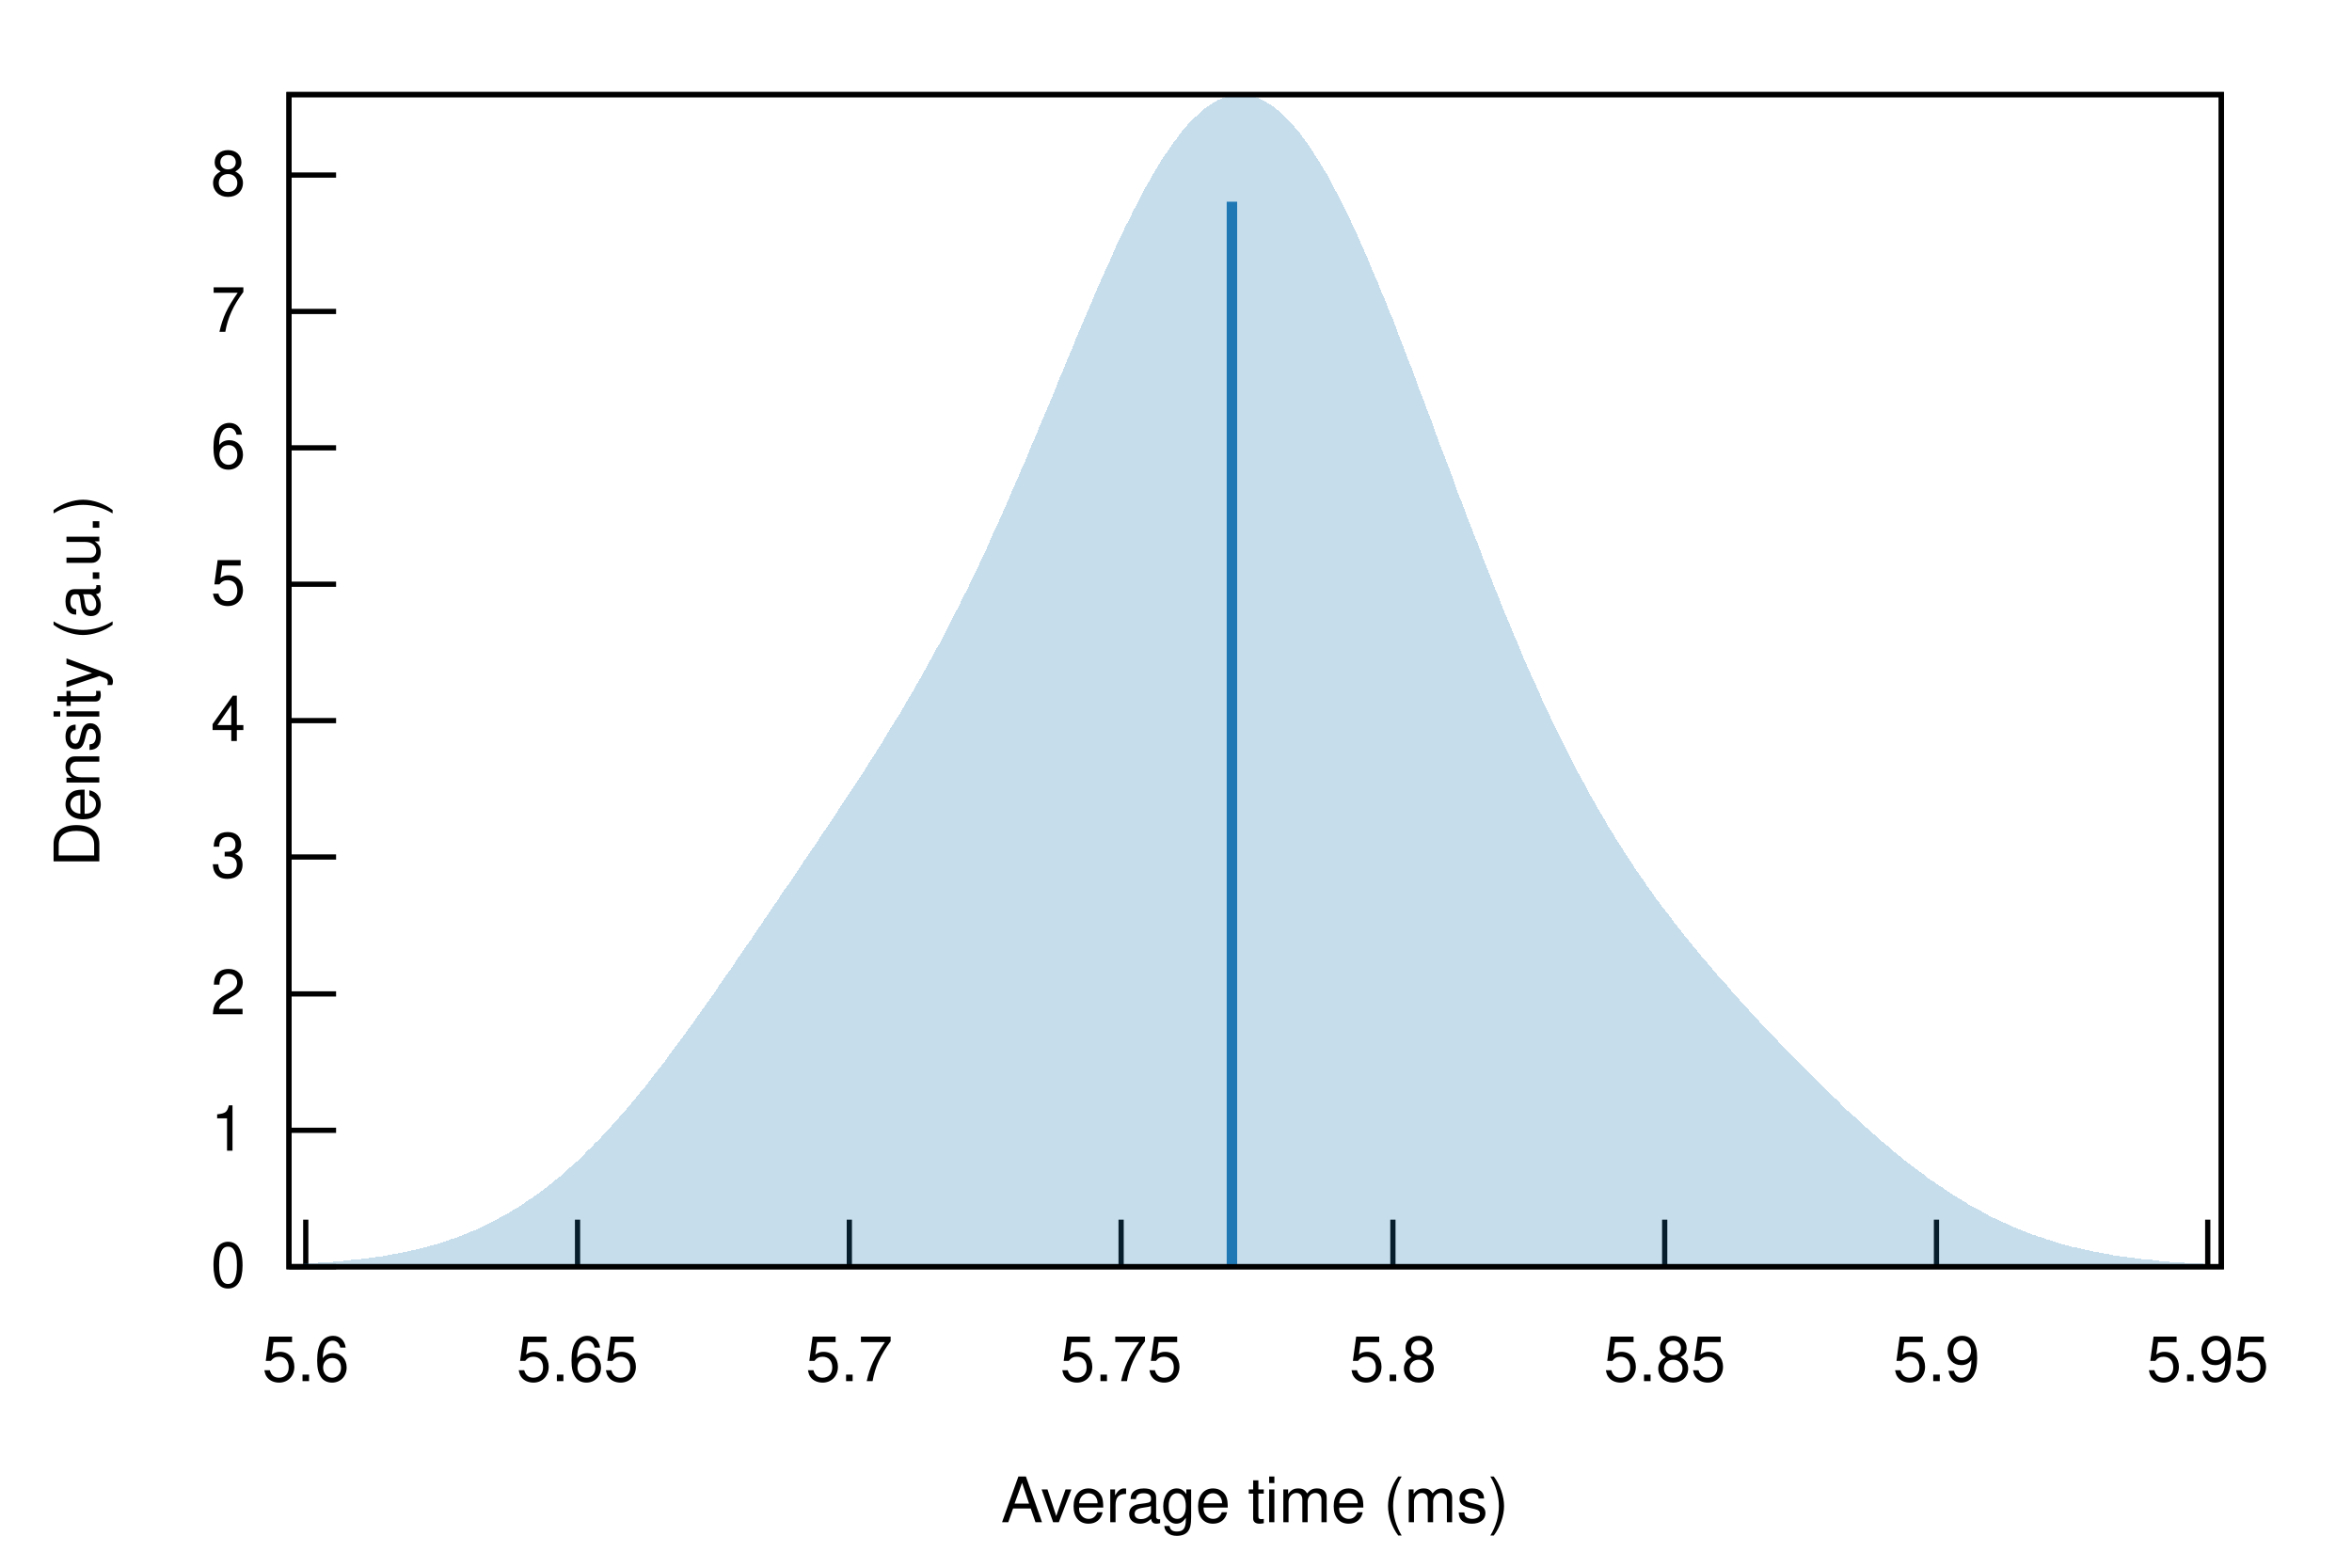
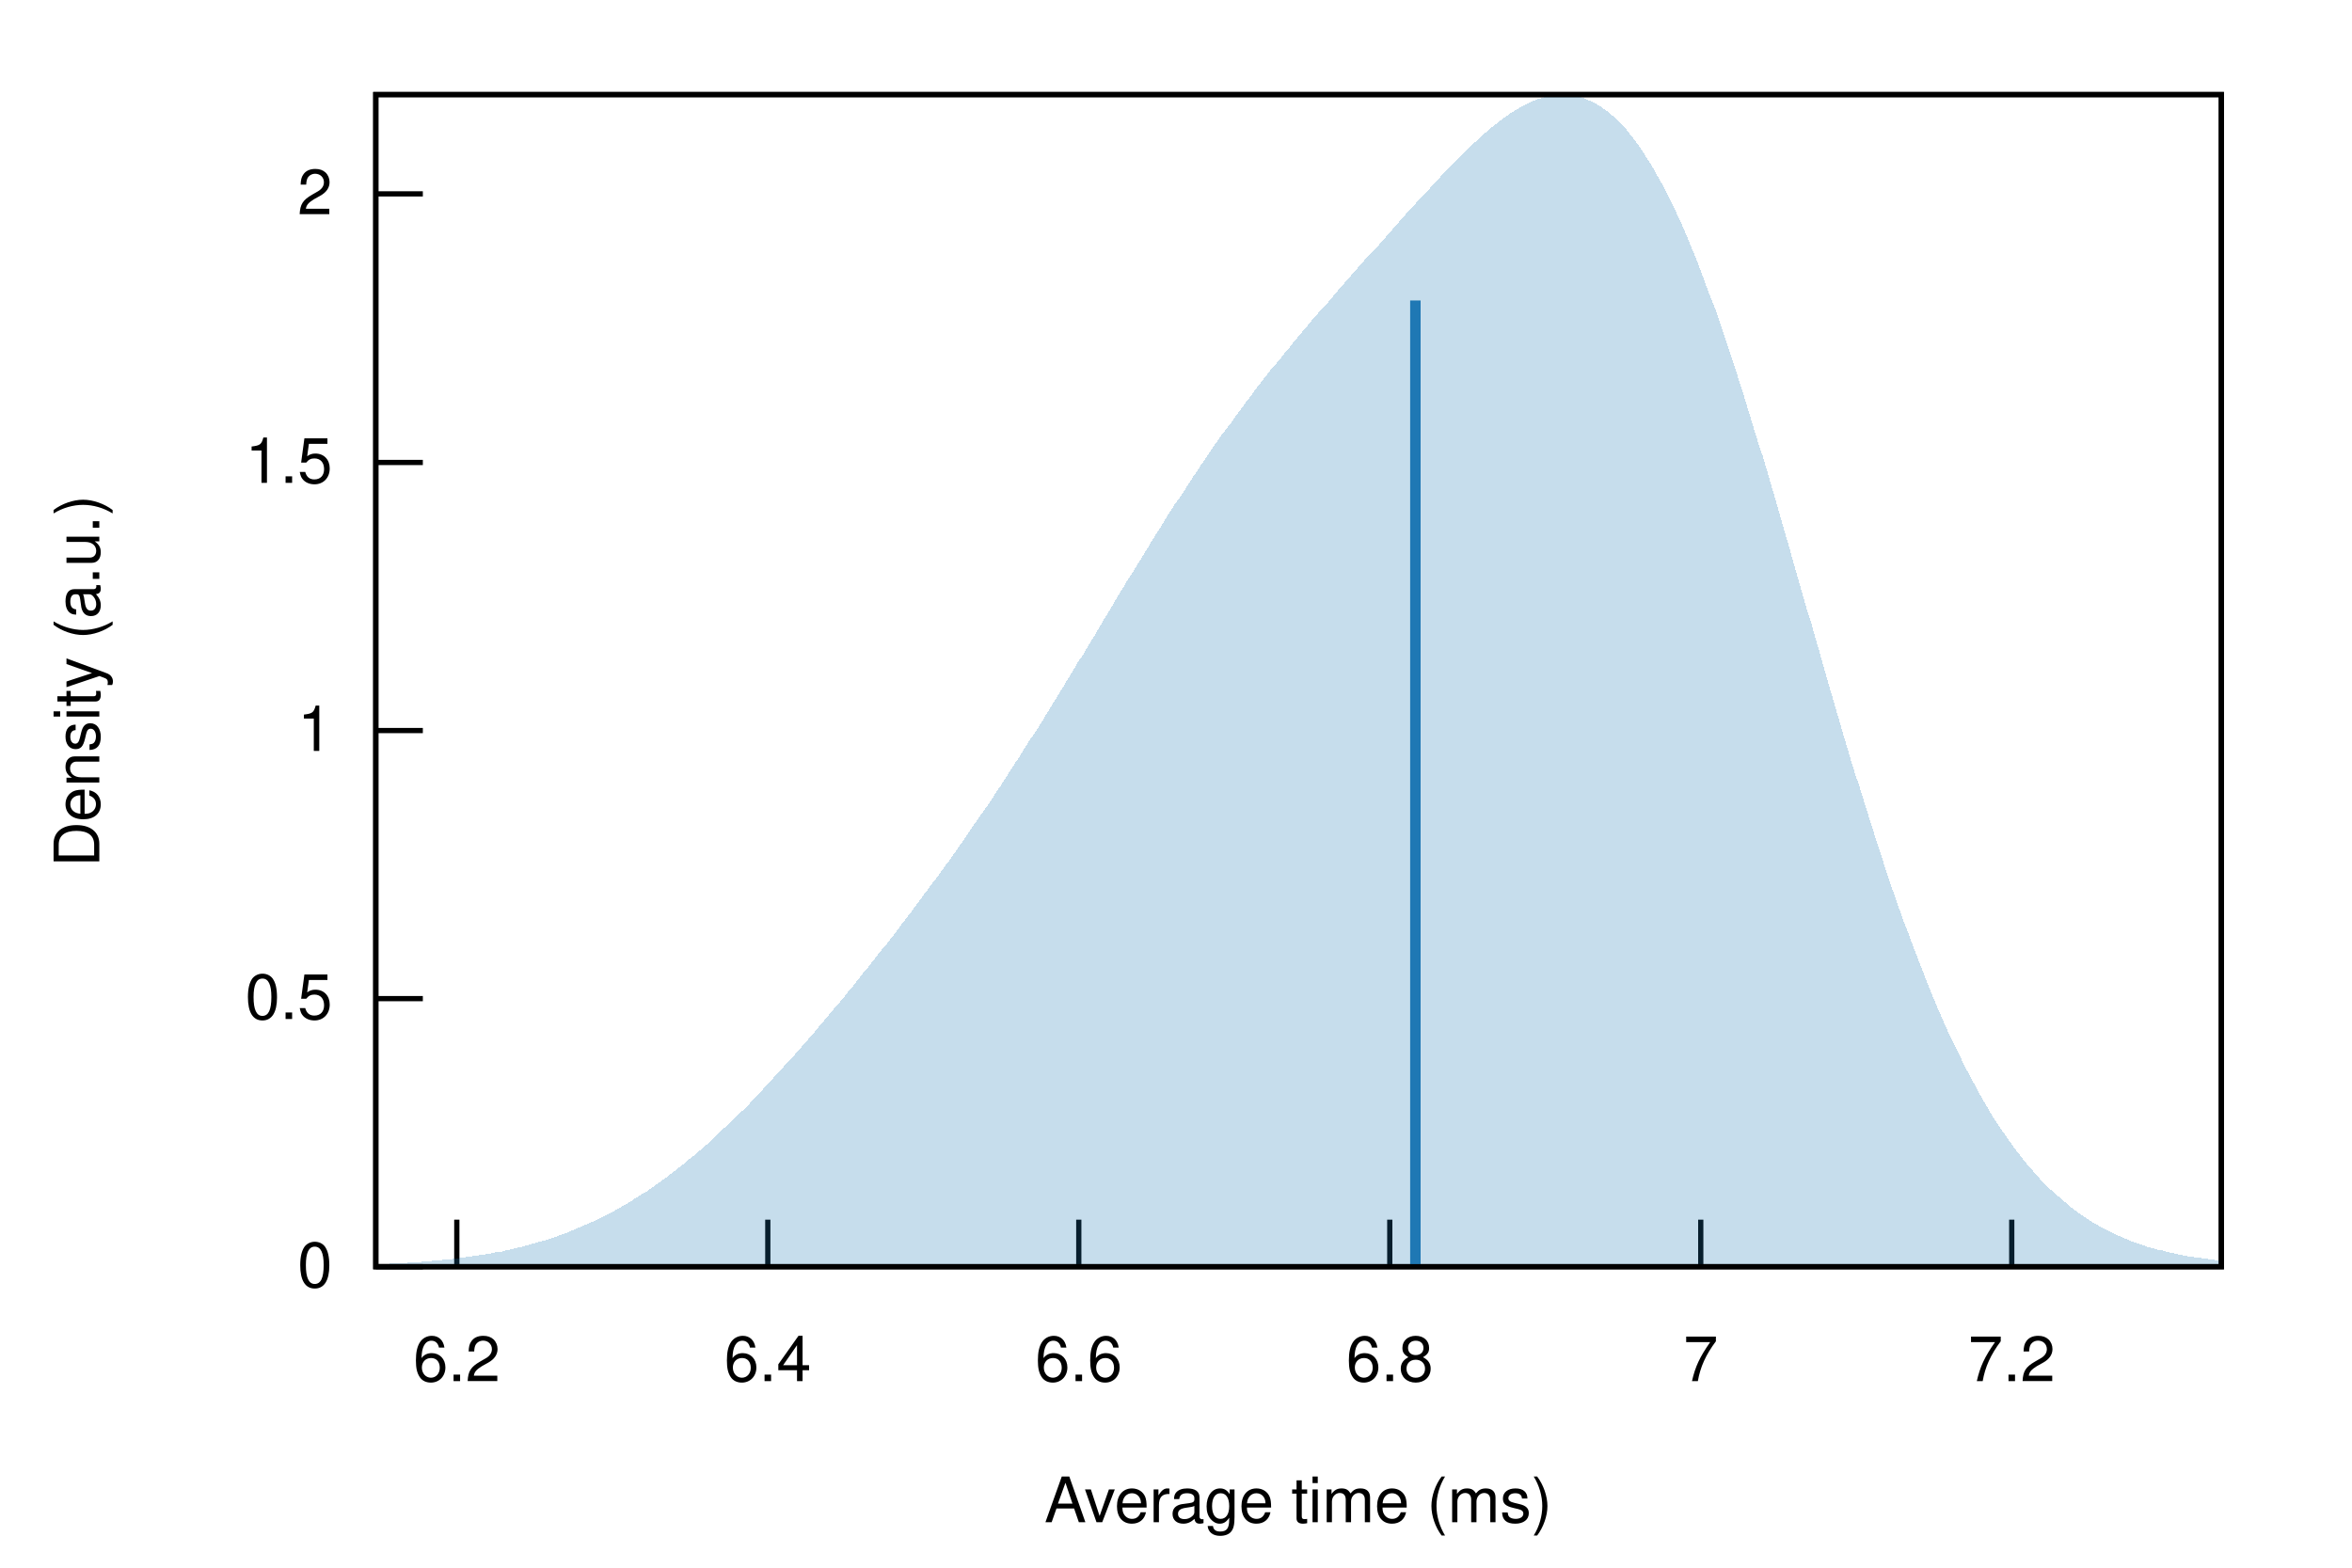
<svg xmlns="http://www.w3.org/2000/svg" xmlns:xlink="http://www.w3.org/1999/xlink" viewBox="0 0 450 300">
  <g id="gnuplot_canvas">
    <rect x="0" y="0" width="450" height="300" fill="none" />
    <defs>
      <circle id="gpDot" r="0.5" stroke-width="0.5" stroke="currentColor" />
      <path id="gpPt0" stroke-width="0.222" stroke="currentColor" d="M-1,0 h2 M0,-1 v2" />
      <path id="gpPt1" stroke-width="0.222" stroke="currentColor" d="M-1,-1 L1,1 M1,-1 L-1,1" />
      <path id="gpPt2" stroke-width="0.222" stroke="currentColor" d="M-1,0 L1,0 M0,-1 L0,1 M-1,-1 L1,1 M-1,1 L1,-1" />
      <rect id="gpPt3" stroke-width="0.222" stroke="currentColor" x="-1" y="-1" width="2" height="2" />
      <rect id="gpPt4" stroke-width="0.222" stroke="currentColor" fill="currentColor" x="-1" y="-1" width="2" height="2" />
      <circle id="gpPt5" stroke-width="0.222" stroke="currentColor" cx="0" cy="0" r="1" />
      <use xlink:href="#gpPt5" id="gpPt6" fill="currentColor" stroke="none" />
      <path id="gpPt7" stroke-width="0.222" stroke="currentColor" d="M0,-1.33 L-1.33,0.67 L1.33,0.67 z" />
      <use xlink:href="#gpPt7" id="gpPt8" fill="currentColor" stroke="none" />
      <use xlink:href="#gpPt7" id="gpPt9" stroke="currentColor" transform="rotate(180)" />
      <use xlink:href="#gpPt9" id="gpPt10" fill="currentColor" stroke="none" />
      <use xlink:href="#gpPt3" id="gpPt11" stroke="currentColor" transform="rotate(45)" />
      <use xlink:href="#gpPt11" id="gpPt12" fill="currentColor" stroke="none" />
      <path id="gpPt13" stroke-width="0.222" stroke="currentColor" d="M0,1.330 L1.265,0.411 L0.782,-1.067 L-0.782,-1.076 L-1.265,0.411 z" />
      <use xlink:href="#gpPt13" id="gpPt14" fill="currentColor" stroke="none" />
      <filter id="textbox" filterUnits="objectBoundingBox" x="0" y="0" height="1" width="1">
        <feFlood flood-color="white" flood-opacity="1" result="bgnd" />
        <feComposite in="SourceGraphic" in2="bgnd" operator="atop" />
      </filter>
      <filter id="greybox" filterUnits="objectBoundingBox" x="0" y="0" height="1" width="1">
        <feFlood flood-color="lightgrey" flood-opacity="1" result="grey" />
        <feComposite in="SourceGraphic" in2="grey" operator="atop" />
      </filter>
    </defs>
    <g fill="none" color="white" stroke="currentColor" stroke-width="1.00" stroke-linecap="butt" stroke-linejoin="miter">
</g>
    <g fill="none" color="black" stroke="currentColor" stroke-width="1.00" stroke-linecap="butt" stroke-linejoin="miter">
-       <path stroke="black" d="M55.3,242.4 L64.3,242.4  " />
-       <g transform="translate(47.0,246.3)" stroke="none" fill="black" font-family="Helvetica" font-size="12.00" text-anchor="end">
+       <path stroke="black" d="M71.9,242.4 L80.9,242.4  " />
+       <g transform="translate(63.6,246.3)" stroke="none" fill="black" font-family="Helvetica" font-size="12.00" text-anchor="end">
        <text>
          <tspan font-family="Helvetica"> 0</tspan>
        </text>
      </g>
    </g>
    <g fill="none" color="black" stroke="currentColor" stroke-width="1.00" stroke-linecap="butt" stroke-linejoin="miter">
-       <path stroke="black" d="M55.3,216.3 L64.3,216.3  " />
-       <g transform="translate(47.0,220.2)" stroke="none" fill="black" font-family="Helvetica" font-size="12.00" text-anchor="end">
+       <path stroke="black" d="M71.9,191.1 L80.9,191.1  " />
+       <g transform="translate(63.6,195.0)" stroke="none" fill="black" font-family="Helvetica" font-size="12.00" text-anchor="end">
+         <text>
+           <tspan font-family="Helvetica"> 0.5</tspan>
+         </text>
+       </g>
+     </g>
+     <g fill="none" color="black" stroke="currentColor" stroke-width="1.00" stroke-linecap="butt" stroke-linejoin="miter">
+       <path stroke="black" d="M71.9,139.8 L80.9,139.8  " />
+       <g transform="translate(63.6,143.7)" stroke="none" fill="black" font-family="Helvetica" font-size="12.00" text-anchor="end">
        <text>
          <tspan font-family="Helvetica"> 1</tspan>
        </text>
      </g>
    </g>
    <g fill="none" color="black" stroke="currentColor" stroke-width="1.00" stroke-linecap="butt" stroke-linejoin="miter">
-       <path stroke="black" d="M55.3,190.2 L64.3,190.2  " />
-       <g transform="translate(47.0,194.1)" stroke="none" fill="black" font-family="Helvetica" font-size="12.00" text-anchor="end">
+       <path stroke="black" d="M71.9,88.5 L80.9,88.5  " />
+       <g transform="translate(63.6,92.4)" stroke="none" fill="black" font-family="Helvetica" font-size="12.00" text-anchor="end">
+         <text>
+           <tspan font-family="Helvetica"> 1.5</tspan>
+         </text>
+       </g>
+     </g>
+     <g fill="none" color="black" stroke="currentColor" stroke-width="1.00" stroke-linecap="butt" stroke-linejoin="miter">
+       <path stroke="black" d="M71.9,37.1 L80.9,37.1  " />
+       <g transform="translate(63.6,41.0)" stroke="none" fill="black" font-family="Helvetica" font-size="12.00" text-anchor="end">
        <text>
          <tspan font-family="Helvetica"> 2</tspan>
        </text>
      </g>
    </g>
    <g fill="none" color="black" stroke="currentColor" stroke-width="1.00" stroke-linecap="butt" stroke-linejoin="miter">
-       <path stroke="black" d="M55.3,164.0 L64.3,164.0  " />
-       <g transform="translate(47.0,167.9)" stroke="none" fill="black" font-family="Helvetica" font-size="12.00" text-anchor="end">
+       <path stroke="black" d="M87.4,242.4 L87.4,233.4  " />
+       <g transform="translate(87.4,264.3)" stroke="none" fill="black" font-family="Helvetica" font-size="12.00" text-anchor="middle">
        <text>
-           <tspan font-family="Helvetica"> 3</tspan>
+           <tspan font-family="Helvetica"> 6.2</tspan>
        </text>
      </g>
    </g>
    <g fill="none" color="black" stroke="currentColor" stroke-width="1.00" stroke-linecap="butt" stroke-linejoin="miter">
-       <path stroke="black" d="M55.3,137.9 L64.3,137.9  " />
-       <g transform="translate(47.0,141.8)" stroke="none" fill="black" font-family="Helvetica" font-size="12.00" text-anchor="end">
+       <path stroke="black" d="M146.9,242.4 L146.9,233.4  " />
+       <g transform="translate(146.9,264.3)" stroke="none" fill="black" font-family="Helvetica" font-size="12.00" text-anchor="middle">
        <text>
-           <tspan font-family="Helvetica"> 4</tspan>
+           <tspan font-family="Helvetica"> 6.4</tspan>
        </text>
      </g>
    </g>
    <g fill="none" color="black" stroke="currentColor" stroke-width="1.00" stroke-linecap="butt" stroke-linejoin="miter">
-       <path stroke="black" d="M55.3,111.8 L64.3,111.8  " />
-       <g transform="translate(47.0,115.7)" stroke="none" fill="black" font-family="Helvetica" font-size="12.00" text-anchor="end">
+       <path stroke="black" d="M206.4,242.4 L206.4,233.4  " />
+       <g transform="translate(206.4,264.3)" stroke="none" fill="black" font-family="Helvetica" font-size="12.00" text-anchor="middle">
        <text>
-           <tspan font-family="Helvetica"> 5</tspan>
+           <tspan font-family="Helvetica"> 6.6</tspan>
        </text>
      </g>
    </g>
    <g fill="none" color="black" stroke="currentColor" stroke-width="1.00" stroke-linecap="butt" stroke-linejoin="miter">
-       <path stroke="black" d="M55.3,85.7 L64.3,85.7  " />
-       <g transform="translate(47.0,89.6)" stroke="none" fill="black" font-family="Helvetica" font-size="12.00" text-anchor="end">
+       <path stroke="black" d="M265.9,242.4 L265.9,233.4  " />
+       <g transform="translate(265.9,264.3)" stroke="none" fill="black" font-family="Helvetica" font-size="12.00" text-anchor="middle">
        <text>
-           <tspan font-family="Helvetica"> 6</tspan>
+           <tspan font-family="Helvetica"> 6.8</tspan>
        </text>
      </g>
    </g>
    <g fill="none" color="black" stroke="currentColor" stroke-width="1.00" stroke-linecap="butt" stroke-linejoin="miter">
-       <path stroke="black" d="M55.3,59.6 L64.3,59.6  " />
-       <g transform="translate(47.0,63.5)" stroke="none" fill="black" font-family="Helvetica" font-size="12.00" text-anchor="end">
+       <path stroke="black" d="M325.4,242.4 L325.4,233.4  " />
+       <g transform="translate(325.4,264.3)" stroke="none" fill="black" font-family="Helvetica" font-size="12.00" text-anchor="middle">
        <text>
          <tspan font-family="Helvetica"> 7</tspan>
        </text>
      </g>
    </g>
    <g fill="none" color="black" stroke="currentColor" stroke-width="1.00" stroke-linecap="butt" stroke-linejoin="miter">
-       <path stroke="black" d="M55.3,33.5 L64.3,33.5  " />
-       <g transform="translate(47.0,37.4)" stroke="none" fill="black" font-family="Helvetica" font-size="12.00" text-anchor="end">
+       <path stroke="black" d="M384.9,242.4 L384.9,233.4  " />
+       <g transform="translate(384.9,264.3)" stroke="none" fill="black" font-family="Helvetica" font-size="12.00" text-anchor="middle">
        <text>
-           <tspan font-family="Helvetica"> 8</tspan>
-         </text>
-       </g>
-     </g>
-     <g fill="none" color="black" stroke="currentColor" stroke-width="1.00" stroke-linecap="butt" stroke-linejoin="miter">
-       <path stroke="black" d="M58.5,242.4 L58.5,233.4  " />
-       <g transform="translate(58.5,264.3)" stroke="none" fill="black" font-family="Helvetica" font-size="12.00" text-anchor="middle">
-         <text>
-           <tspan font-family="Helvetica"> 5.6</tspan>
-         </text>
-       </g>
-     </g>
-     <g fill="none" color="black" stroke="currentColor" stroke-width="1.00" stroke-linecap="butt" stroke-linejoin="miter">
-       <path stroke="black" d="M110.5,242.4 L110.5,233.4  " />
-       <g transform="translate(110.5,264.3)" stroke="none" fill="black" font-family="Helvetica" font-size="12.00" text-anchor="middle">
-         <text>
-           <tspan font-family="Helvetica"> 5.65</tspan>
-         </text>
-       </g>
-     </g>
-     <g fill="none" color="black" stroke="currentColor" stroke-width="1.00" stroke-linecap="butt" stroke-linejoin="miter">
-       <path stroke="black" d="M162.5,242.4 L162.5,233.4  " />
-       <g transform="translate(162.5,264.3)" stroke="none" fill="black" font-family="Helvetica" font-size="12.00" text-anchor="middle">
-         <text>
-           <tspan font-family="Helvetica"> 5.7</tspan>
-         </text>
-       </g>
-     </g>
-     <g fill="none" color="black" stroke="currentColor" stroke-width="1.00" stroke-linecap="butt" stroke-linejoin="miter">
-       <path stroke="black" d="M214.5,242.4 L214.5,233.4  " />
-       <g transform="translate(214.5,264.3)" stroke="none" fill="black" font-family="Helvetica" font-size="12.00" text-anchor="middle">
-         <text>
-           <tspan font-family="Helvetica"> 5.75</tspan>
-         </text>
-       </g>
-     </g>
-     <g fill="none" color="black" stroke="currentColor" stroke-width="1.00" stroke-linecap="butt" stroke-linejoin="miter">
-       <path stroke="black" d="M266.5,242.4 L266.5,233.4  " />
-       <g transform="translate(266.5,264.3)" stroke="none" fill="black" font-family="Helvetica" font-size="12.00" text-anchor="middle">
-         <text>
-           <tspan font-family="Helvetica"> 5.8</tspan>
-         </text>
-       </g>
-     </g>
-     <g fill="none" color="black" stroke="currentColor" stroke-width="1.00" stroke-linecap="butt" stroke-linejoin="miter">
-       <path stroke="black" d="M318.5,242.4 L318.5,233.4  " />
-       <g transform="translate(318.5,264.3)" stroke="none" fill="black" font-family="Helvetica" font-size="12.00" text-anchor="middle">
-         <text>
-           <tspan font-family="Helvetica"> 5.85</tspan>
-         </text>
-       </g>
-     </g>
-     <g fill="none" color="black" stroke="currentColor" stroke-width="1.00" stroke-linecap="butt" stroke-linejoin="miter">
-       <path stroke="black" d="M370.5,242.4 L370.5,233.4  " />
-       <g transform="translate(370.5,264.3)" stroke="none" fill="black" font-family="Helvetica" font-size="12.00" text-anchor="middle">
-         <text>
-           <tspan font-family="Helvetica"> 5.9</tspan>
-         </text>
-       </g>
-     </g>
-     <g fill="none" color="black" stroke="currentColor" stroke-width="1.00" stroke-linecap="butt" stroke-linejoin="miter">
-       <path stroke="black" d="M422.4,242.4 L422.4,233.4  " />
-       <g transform="translate(422.4,264.3)" stroke="none" fill="black" font-family="Helvetica" font-size="12.00" text-anchor="middle">
-         <text>
-           <tspan font-family="Helvetica"> 5.95</tspan>
+           <tspan font-family="Helvetica"> 7.2</tspan>
        </text>
      </g>
    </g>
    <g fill="none" color="black" stroke="currentColor" stroke-width="1.00" stroke-linecap="butt" stroke-linejoin="miter">
</g>
    <g fill="none" color="black" stroke="currentColor" stroke-width="1.00" stroke-linecap="butt" stroke-linejoin="miter">
-       <path stroke="black" d="M55.3,18.1 L55.3,242.4 L425.0,242.4 L425.0,18.1 L55.3,18.1 Z  " />
+       <path stroke="black" d="M71.9,18.1 L71.9,242.4 L425.0,242.4 L425.0,18.1 L71.9,18.1 Z  " />
    </g>
    <g fill="none" color="black" stroke="currentColor" stroke-width="1.00" stroke-linecap="butt" stroke-linejoin="miter">
      <g transform="translate(19.0,130.3) rotate(270)" stroke="none" fill="black" font-family="Helvetica" font-size="12.00" text-anchor="middle">
        <text>
          <tspan font-family="Helvetica">Density (a.u.)</tspan>
        </text>
      </g>
    </g>
    <g fill="none" color="black" stroke="currentColor" stroke-width="1.00" stroke-linecap="butt" stroke-linejoin="miter">
-       <g transform="translate(240.1,291.3)" stroke="none" fill="black" font-family="Helvetica" font-size="12.00" text-anchor="middle">
+       <g transform="translate(248.4,291.3)" stroke="none" fill="black" font-family="Helvetica" font-size="12.00" text-anchor="middle">
        <text>
          <tspan font-family="Helvetica">Average time (ms)</tspan>
        </text>
      </g>
    </g>
    <g fill="none" color="black" stroke="currentColor" stroke-width="1.00" stroke-linecap="butt" stroke-linejoin="miter">
</g>
    <g id="gnuplot_plot_1">
      <g fill="none" color="black" stroke="currentColor" stroke-width="1.00" stroke-linecap="butt" stroke-linejoin="miter">
        <g stroke="none" shape-rendering="crispEdges">
-           <polygon fill="rgb( 31, 120, 180)" fill-opacity="0.25" points="55.3,242.0 56.0,241.9 56.8,241.9 57.5,241.9 58.3,241.8 59.0,241.8 59.7,241.7 60.5,241.7 61.2,241.6 62.0,241.6 62.7,241.5 63.4,241.5 64.2,241.4 64.9,241.4 65.7,241.3 66.4,241.2 67.2,241.1 67.9,241.1 68.6,241.0 69.4,240.9 70.1,240.8 70.9,240.7 71.6,240.6 72.3,240.5 73.1,240.4 73.8,240.3 74.6,240.1 75.3,240.0 76.0,239.9 76.8,239.7 77.5,239.6 78.3,239.4 79.0,239.2 79.7,239.1 80.5,238.9 81.2,238.7 82.0,238.5 82.7,238.3 83.5,238.1 84.2,237.9 84.9,237.6 85.7,237.4 86.4,237.1 87.2,236.9 87.9,236.6 88.6,236.3 89.4,236.0 90.1,235.7 90.9,235.4 91.6,235.1 92.3,234.7 93.1,234.4 93.8,234.0 94.6,233.6 95.3,233.2 96.0,232.8 96.8,232.4 97.5,232.0 98.3,231.5 99.0,231.1 99.8,230.6 100.5,230.1 101.2,229.6 102.0,229.1 102.7,228.6 103.5,228.0 104.2,227.5 104.9,226.9 105.7,226.3 106.4,225.7 107.2,225.1 107.9,224.4 108.6,223.8 109.4,223.1 110.1,222.5 110.9,221.8 111.6,221.1 112.3,220.3 113.1,219.6 113.8,218.8 114.6,218.1 115.3,217.3 116.1,216.5 116.8,215.7 117.5,214.9 118.3,214.0 119.0,213.2 119.8,212.3 120.5,211.5 121.2,210.6 122.0,209.7 122.7,208.8 123.5,207.9 124.2,206.9 124.9,206.0 125.7,205.0 126.4,204.1 127.2,203.1 127.9,202.1 128.6,201.1 129.4,200.1 130.1,199.1 130.9,198.1 131.6,197.1 132.4,196.0 133.1,195.0 133.8,194.0 134.6,192.9 135.3,191.9 136.1,190.8 136.8,189.8 137.5,188.7 138.3,187.6 139.0,186.5 139.8,185.5 140.5,184.4 141.2,183.3 142.0,182.2 142.7,181.1 143.5,180.1 144.2,179.0 144.9,177.9 145.7,176.8 146.4,175.7 147.2,174.6 147.9,173.5 148.7,172.4 149.4,171.3 150.1,170.2 150.9,169.2 151.6,168.1 152.4,167.0 153.1,165.9 153.8,164.8 154.6,163.7 155.3,162.6 156.1,161.5 156.8,160.4 157.5,159.3 158.3,158.2 159.0,157.1 159.8,156.0 160.5,154.8 161.2,153.7 162.0,152.6 162.7,151.5 163.5,150.3 164.2,149.2 165.0,148.1 165.7,146.9 166.4,145.8 167.2,144.6 167.9,143.4 168.7,142.2 169.4,141.0 170.1,139.8 170.9,138.6 171.6,137.4 172.4,136.2 173.1,134.9 173.8,133.7 174.6,132.4 175.3,131.1 176.1,129.8 176.8,128.5 177.5,127.2 178.3,125.8 179.0,124.4 179.8,123.1 180.5,121.7 181.2,120.3 182.0,118.8 182.7,117.4 183.5,115.9 184.2,114.4 185.0,112.9 185.7,111.4 186.4,109.9 187.2,108.3 187.9,106.7 188.7,105.1 189.4,103.5 190.1,101.9 190.9,100.3 191.6,98.6 192.4,96.9 193.1,95.2 193.8,93.5 194.6,91.8 195.3,90.1 196.1,88.4 196.8,86.6 197.5,84.9 198.3,83.1 199.0,81.3 199.8,79.5 200.5,77.8 201.3,76.0 202.0,74.2 202.7,72.4 203.5,70.6 204.2,68.8 205.0,67.0 205.7,65.2 206.4,63.5 207.2,61.7 207.9,60.0 208.7,58.2 209.4,56.5 210.1,54.8 210.9,53.1 211.6,51.4 212.4,49.8 213.1,48.1 213.8,46.5 214.6,44.9 215.3,43.4 216.1,41.9 216.8,40.4 217.6,38.9 218.3,37.5 219.0,36.1 219.8,34.8 220.5,33.5 221.3,32.2 222.0,31.0 222.7,29.9 223.5,28.8 224.2,27.7 225.0,26.7 225.7,25.7 226.4,24.8 227.2,23.9 227.9,23.1 228.7,22.4 229.4,21.7 230.1,21.0 230.9,20.5 231.6,20.0 232.4,19.5 233.1,19.1 233.9,18.8 234.6,18.5 235.3,18.3 236.1,18.2 236.8,18.1 237.6,18.1 238.3,18.2 239.0,18.3 239.8,18.5 240.5,18.7 241.3,19.0 242.0,19.4 242.7,19.8 243.5,20.3 244.2,20.9 245.0,21.5 245.7,22.2 246.4,22.9 247.2,23.7 247.9,24.6 248.7,25.5 249.4,26.5 250.2,27.5 250.9,28.6 251.6,29.7 252.4,30.9 253.1,32.1 253.9,33.4 254.6,34.7 255.3,36.1 256.1,37.5 256.8,39.0 257.6,40.5 258.3,42.0 259.0,43.6 259.8,45.2 260.5,46.9 261.3,48.6 262.0,50.3 262.7,52.0 263.5,53.8 264.2,55.6 265.0,57.4 265.7,59.3 266.5,61.1 267.2,63.0 267.9,64.9 268.7,66.9 269.4,68.8 270.2,70.7 270.9,72.7 271.6,74.7 272.4,76.6 273.1,78.6 273.9,80.6 274.6,82.6 275.3,84.6 276.1,86.6 276.8,88.5 277.6,90.5 278.3,92.5 279.0,94.5 279.8,96.4 280.5,98.4 281.3,100.4 282.0,102.3 282.8,104.2 283.5,106.1 284.2,108.0 285.0,109.9 285.7,111.8 286.5,113.7 287.2,115.5 287.9,117.3 288.7,119.1 289.4,120.9 290.2,122.7 290.9,124.4 291.6,126.2 292.4,127.9 293.1,129.5 293.9,131.2 294.6,132.8 295.3,134.5 296.1,136.0 296.8,137.6 297.6,139.2 298.3,140.7 299.1,142.2 299.8,143.7 300.5,145.1 301.3,146.6 302.0,148.0 302.8,149.4 303.5,150.7 304.2,152.1 305.0,153.4 305.7,154.7 306.5,156.0 307.2,157.2 307.9,158.5 308.7,159.7 309.4,160.9 310.2,162.1 310.9,163.2 311.6,164.3 312.4,165.5 313.1,166.6 313.9,167.7 314.6,168.7 315.3,169.8 316.1,170.8 316.8,171.9 317.6,172.9 318.3,173.9 319.1,174.8 319.8,175.8 320.5,176.8 321.3,177.7 322.0,178.7 322.8,179.6 323.5,180.5 324.2,181.4 325.0,182.3 325.7,183.2 326.5,184.1 327.2,184.9 327.9,185.8 328.7,186.7 329.4,187.5 330.2,188.3 330.9,189.2 331.6,190.0 332.4,190.8 333.1,191.7 333.9,192.5 334.6,193.3 335.4,194.1 336.1,194.9 336.8,195.7 337.6,196.5 338.3,197.3 339.1,198.0 339.8,198.8 340.5,199.6 341.3,200.4 342.0,201.1 342.8,201.9 343.5,202.7 344.2,203.4 345.0,204.2 345.7,204.9 346.5,205.7 347.2,206.4 347.9,207.1 348.7,207.9 349.4,208.6 350.2,209.3 350.9,210.0 351.7,210.7 352.4,211.5 353.1,212.2 353.9,212.9 354.6,213.5 355.4,214.2 356.1,214.9 356.8,215.6 357.6,216.2 358.3,216.9 359.1,217.5 359.8,218.2 360.5,218.8 361.3,219.4 362.0,220.1 362.8,220.7 363.5,221.3 364.2,221.9 365.0,222.5 365.7,223.0 366.5,223.6 367.2,224.2 368.0,224.7 368.7,225.3 369.4,225.8 370.2,226.3 370.9,226.8 371.7,227.3 372.4,227.8 373.1,228.3 373.9,228.8 374.6,229.2 375.4,229.7 376.1,230.1 376.8,230.6 377.6,231.0 378.3,231.4 379.1,231.8 379.8,232.2 380.5,232.6 381.3,233.0 382.0,233.3 382.8,233.7 383.5,234.0 384.3,234.4 385.0,234.7 385.7,235.0 386.5,235.3 387.2,235.6 388.0,235.9 388.7,236.2 389.4,236.4 390.2,236.7 390.9,236.9 391.7,237.2 392.4,237.4 393.1,237.6 393.9,237.9 394.6,238.1 395.4,238.3 396.1,238.5 396.8,238.7 397.6,238.8 398.3,239.0 399.1,239.2 399.8,239.3 400.6,239.5 401.3,239.6 402.0,239.8 402.8,239.9 403.5,240.0 404.3,240.2 405.0,240.3 405.7,240.4 406.5,240.5 407.2,240.6 408.0,240.7 408.7,240.8 409.4,240.9 410.2,241.0 410.9,241.0 411.7,241.1 412.4,241.2 413.1,241.3 413.9,241.3 414.6,241.4 415.4,241.5 416.1,241.5 416.9,241.6 417.6,241.6 418.3,241.7 419.1,241.7 419.8,241.8 420.6,241.8 421.3,241.8 422.0,241.9 422.8,241.9 423.5,241.9 424.3,242.0 425.0,242.0 425.0,242.4 424.3,242.4 423.5,242.4 422.8,242.4 422.0,242.4 421.3,242.4 420.6,242.4 419.8,242.4 419.1,242.4 418.3,242.4 417.6,242.4 416.9,242.4 416.1,242.4 415.4,242.4 414.6,242.4 413.9,242.4 413.1,242.4 412.4,242.4 411.7,242.4 410.9,242.4 410.2,242.4 409.4,242.4 408.7,242.4 408.0,242.4 407.2,242.4 406.5,242.4 405.7,242.4 405.0,242.4 404.3,242.4 403.5,242.4 402.8,242.4 402.0,242.4 401.3,242.4 400.6,242.4 399.8,242.4 399.1,242.4 398.3,242.4 397.6,242.4 396.8,242.4 396.1,242.4 395.4,242.4 394.6,242.4 393.9,242.4 393.1,242.4 392.4,242.4 391.7,242.4 390.9,242.4 390.2,242.4 389.4,242.4 388.7,242.4 388.0,242.4 387.2,242.4 386.5,242.4 385.7,242.4 385.0,242.4 384.3,242.4 383.5,242.4 382.8,242.4 382.0,242.4 381.3,242.4 380.5,242.4 379.8,242.4 379.1,242.4 378.3,242.4 377.6,242.4 376.8,242.4 376.1,242.4 375.4,242.4 374.6,242.4 373.9,242.4 373.1,242.4 372.4,242.4 371.7,242.4 370.9,242.4 370.2,242.4 369.4,242.4 368.7,242.4 368.0,242.4 367.2,242.4 366.5,242.4 365.7,242.4 365.0,242.4 364.2,242.4 363.5,242.4 362.8,242.4 362.0,242.4 361.3,242.4 360.5,242.4 359.8,242.4 359.1,242.4 358.3,242.4 357.6,242.4 356.8,242.4 356.1,242.4 355.4,242.4 354.6,242.4 353.9,242.4 353.1,242.4 352.4,242.4 351.7,242.4 350.9,242.4 350.2,242.4 349.4,242.4 348.7,242.4 347.9,242.4 347.2,242.4 346.5,242.4 345.7,242.4 345.0,242.4 344.2,242.4 343.5,242.4 342.8,242.4 342.0,242.4 341.3,242.4 340.5,242.4 339.8,242.4 339.1,242.4 338.3,242.4 337.6,242.4 336.8,242.4 336.1,242.4 335.4,242.4 334.6,242.4 333.9,242.4 333.1,242.4 332.4,242.4 331.6,242.4 330.9,242.4 330.2,242.4 329.4,242.4 328.7,242.4 327.9,242.4 327.2,242.4 326.5,242.4 325.7,242.4 325.0,242.4 324.2,242.4 323.5,242.4 322.8,242.4 322.0,242.4 321.3,242.4 320.5,242.4 319.8,242.4 319.1,242.4 318.3,242.4 317.6,242.4 316.8,242.4 316.1,242.4 315.3,242.4 314.6,242.4 313.9,242.4 313.1,242.4 312.4,242.4 311.6,242.4 310.9,242.4 310.2,242.4 309.4,242.4 308.7,242.4 307.9,242.4 307.2,242.4 306.5,242.4 305.7,242.4 305.0,242.4 304.2,242.4 303.5,242.4 302.8,242.4 302.0,242.4 301.3,242.4 300.5,242.4 299.8,242.4 299.1,242.4 298.3,242.4 297.6,242.4 296.8,242.4 296.1,242.4 295.3,242.4 294.6,242.4 293.9,242.4 293.1,242.4 292.4,242.4 291.6,242.4 290.9,242.4 290.2,242.4 289.4,242.4 288.7,242.4 287.9,242.4 287.2,242.4 286.5,242.4 285.7,242.4 285.0,242.4 284.2,242.4 283.5,242.4 282.8,242.4 282.0,242.4 281.3,242.4 280.5,242.4 279.8,242.4 279.0,242.4 278.3,242.4 277.6,242.4 276.8,242.4 276.1,242.4 275.3,242.4 274.6,242.4 273.9,242.4 273.1,242.4 272.4,242.4 271.6,242.4 270.9,242.4 270.2,242.4 269.4,242.4 268.7,242.4 267.9,242.4 267.2,242.4 266.5,242.4 265.7,242.4 265.0,242.4 264.2,242.4 263.5,242.4 262.7,242.4 262.0,242.4 261.3,242.4 260.5,242.4 259.8,242.4 259.0,242.4 258.3,242.4 257.6,242.4 256.8,242.4 256.1,242.4 255.3,242.4 254.6,242.4 253.9,242.4 253.1,242.4 252.4,242.4 251.6,242.4 250.9,242.4 250.2,242.4 249.4,242.4 248.7,242.4 247.9,242.4 247.2,242.4 246.4,242.4 245.7,242.4 245.0,242.4 244.2,242.4 243.5,242.4 242.7,242.4 242.0,242.4 241.3,242.4 240.5,242.4 239.8,242.4 239.0,242.4 238.3,242.4 237.6,242.4 236.8,242.4 236.1,242.4 235.3,242.4 234.6,242.4 233.9,242.4 233.1,242.4 232.4,242.4 231.6,242.4 230.9,242.4 230.1,242.4 229.4,242.4 228.7,242.4 227.9,242.4 227.2,242.4 226.4,242.4 225.7,242.4 225.0,242.4 224.2,242.4 223.5,242.4 222.7,242.4 222.0,242.4 221.3,242.4 220.5,242.4 219.8,242.4 219.0,242.4 218.3,242.4 217.6,242.4 216.8,242.4 216.1,242.4 215.3,242.4 214.6,242.4 213.8,242.4 213.1,242.4 212.4,242.4 211.6,242.4 210.9,242.4 210.1,242.4 209.4,242.4 208.7,242.4 207.9,242.4 207.2,242.4 206.4,242.4 205.7,242.4 205.0,242.4 204.2,242.4 203.5,242.4 202.7,242.4 202.0,242.4 201.3,242.4 200.5,242.4 199.8,242.4 199.0,242.4 198.3,242.4 197.5,242.4 196.8,242.4 196.1,242.4 195.3,242.4 194.6,242.4 193.8,242.4 193.1,242.4 192.4,242.4 191.6,242.4 190.9,242.4 190.1,242.4 189.4,242.4 188.7,242.4 187.9,242.4 187.2,242.4 186.4,242.4 185.7,242.4 185.0,242.4 184.2,242.4 183.5,242.4 182.7,242.4 182.0,242.4 181.2,242.4 180.5,242.4 179.8,242.4 179.0,242.4 178.3,242.4 177.5,242.4 176.8,242.4 176.1,242.4 175.3,242.4 174.6,242.4 173.8,242.4 173.1,242.4 172.4,242.4 171.6,242.4 170.9,242.4 170.1,242.4 169.4,242.4 168.7,242.4 167.9,242.4 167.2,242.4 166.4,242.4 165.7,242.4 165.0,242.4 164.2,242.4 163.5,242.4 162.7,242.4 162.0,242.4 161.2,242.4 160.5,242.4 159.8,242.4 159.0,242.4 158.3,242.4 157.5,242.4 156.8,242.4 156.1,242.4 155.3,242.4 154.6,242.4 153.8,242.4 153.1,242.4 152.4,242.4 151.6,242.4 150.9,242.4 150.1,242.4 149.4,242.4 148.7,242.4 147.9,242.4 147.2,242.4 146.4,242.4 145.7,242.4 144.9,242.4 144.2,242.4 143.5,242.4 142.7,242.4 142.0,242.4 141.2,242.4 140.5,242.4 139.8,242.4 139.0,242.4 138.3,242.4 137.5,242.4 136.8,242.4 136.1,242.4 135.3,242.4 134.6,242.4 133.8,242.4 133.1,242.4 132.4,242.4 131.6,242.4 130.9,242.4 130.1,242.4 129.4,242.4 128.6,242.4 127.9,242.4 127.2,242.4 126.4,242.4 125.7,242.4 124.9,242.4 124.2,242.4 123.5,242.4 122.7,242.4 122.0,242.4 121.2,242.4 120.5,242.4 119.8,242.4 119.0,242.4 118.3,242.4 117.5,242.4 116.8,242.4 116.1,242.4 115.3,242.4 114.6,242.4 113.8,242.4 113.1,242.4 112.3,242.4 111.6,242.4 110.9,242.4 110.1,242.4 109.4,242.4 108.6,242.4 107.9,242.4 107.2,242.4 106.4,242.4 105.7,242.4 104.9,242.4 104.2,242.4 103.5,242.4 102.7,242.4 102.0,242.4 101.2,242.4 100.5,242.4 99.8,242.4 99.0,242.4 98.3,242.4 97.5,242.4 96.8,242.4 96.0,242.4 95.3,242.4 94.6,242.4 93.8,242.4 93.1,242.4 92.3,242.4 91.6,242.4 90.9,242.4 90.1,242.4 89.4,242.4 88.6,242.4 87.9,242.4 87.2,242.4 86.4,242.4 85.7,242.4 84.9,242.4 84.2,242.4 83.5,242.4 82.7,242.4 82.0,242.4 81.2,242.4 80.5,242.4 79.7,242.4 79.0,242.4 78.3,242.4 77.5,242.4 76.8,242.4 76.0,242.4 75.3,242.4 74.6,242.4 73.8,242.4 73.1,242.4 72.3,242.4 71.6,242.4 70.9,242.4 70.1,242.4 69.4,242.4 68.6,242.4 67.9,242.4 67.2,242.4 66.4,242.4 65.7,242.4 64.9,242.4 64.2,242.4 63.4,242.4 62.7,242.4 62.0,242.4 61.2,242.4 60.5,242.4 59.7,242.4 59.0,242.4 58.3,242.4 57.5,242.4 56.8,242.4 56.0,242.4 55.3,242.4 " />
+           <polygon fill="rgb( 31, 120, 180)" fill-opacity="0.25" points="71.9,242.0 72.6,241.9 73.3,241.9 74.0,241.9 74.7,241.8 75.4,241.8 76.1,241.8 76.9,241.7 77.6,241.7 78.3,241.6 79.0,241.6 79.7,241.5 80.4,241.5 81.1,241.4 81.8,241.4 82.5,241.3 83.2,241.2 83.9,241.2 84.6,241.1 85.3,241.0 86.1,241.0 86.8,240.9 87.5,240.8 88.2,240.7 88.9,240.6 89.6,240.5 90.3,240.4 91.0,240.3 91.7,240.2 92.4,240.1 93.1,240.0 93.8,239.9 94.5,239.7 95.3,239.6 96.0,239.5 96.7,239.3 97.4,239.2 98.1,239.0 98.8,238.8 99.5,238.7 100.2,238.5 100.9,238.3 101.6,238.1 102.3,237.9 103.0,237.7 103.7,237.5 104.5,237.3 105.2,237.1 105.9,236.8 106.6,236.6 107.3,236.3 108.0,236.1 108.7,235.8 109.4,235.5 110.1,235.2 110.8,234.9 111.5,234.6 112.2,234.3 112.9,234.0 113.6,233.7 114.4,233.3 115.1,233.0 115.8,232.6 116.5,232.3 117.2,231.9 117.9,231.5 118.6,231.1 119.3,230.7 120.0,230.3 120.7,229.9 121.4,229.4 122.1,229.0 122.8,228.5 123.6,228.1 124.3,227.6 125.0,227.1 125.7,226.6 126.4,226.1 127.1,225.6 127.8,225.1 128.5,224.5 129.2,224.0 129.9,223.4 130.6,222.9 131.3,222.3 132.0,221.7 132.8,221.1 133.5,220.5 134.2,219.9 134.9,219.3 135.6,218.7 136.3,218.0 137.0,217.4 137.7,216.7 138.4,216.0 139.1,215.4 139.8,214.7 140.5,214.0 141.2,213.3 142.0,212.6 142.7,211.9 143.4,211.2 144.1,210.4 144.8,209.7 145.5,209.0 146.2,208.2 146.9,207.5 147.6,206.7 148.3,205.9 149.0,205.2 149.7,204.4 150.4,203.6 151.2,202.8 151.9,202.0 152.6,201.2 153.3,200.4 154.0,199.6 154.7,198.8 155.4,198.0 156.1,197.2 156.8,196.3 157.5,195.5 158.2,194.7 158.9,193.8 159.6,193.0 160.4,192.1 161.1,191.3 161.8,190.4 162.5,189.5 163.2,188.7 163.9,187.8 164.6,186.9 165.3,186.0 166.0,185.2 166.7,184.3 167.4,183.4 168.1,182.5 168.8,181.6 169.6,180.7 170.3,179.8 171.0,178.9 171.7,178.0 172.4,177.0 173.1,176.1 173.8,175.2 174.5,174.3 175.2,173.3 175.9,172.4 176.6,171.4 177.3,170.5 178.0,169.5 178.7,168.6 179.5,167.6 180.2,166.6 180.9,165.6 181.6,164.7 182.3,163.7 183.0,162.7 183.7,161.7 184.4,160.7 185.1,159.7 185.8,158.6 186.5,157.6 187.2,156.6 187.9,155.6 188.7,154.5 189.4,153.5 190.1,152.4 190.8,151.3 191.5,150.3 192.2,149.2 192.9,148.1 193.6,147.0 194.3,145.9 195.0,144.9 195.7,143.7 196.4,142.6 197.1,141.5 197.9,140.4 198.6,139.3 199.3,138.2 200.0,137.0 200.7,135.9 201.4,134.7 202.1,133.6 202.8,132.4 203.5,131.3 204.2,130.1 204.9,129.0 205.6,127.8 206.3,126.6 207.1,125.5 207.8,124.3 208.5,123.1 209.2,122.0 209.9,120.8 210.6,119.6 211.3,118.4 212.0,117.3 212.7,116.1 213.4,114.9 214.1,113.7 214.8,112.6 215.5,111.4 216.3,110.2 217.0,109.1 217.7,107.9 218.4,106.8 219.1,105.6 219.8,104.5 220.5,103.3 221.2,102.2 221.9,101.1 222.6,100.0 223.3,98.8 224.0,97.7 224.7,96.6 225.5,95.5 226.2,94.5 226.9,93.4 227.6,92.3 228.3,91.2 229.0,90.2 229.7,89.1 230.4,88.1 231.1,87.1 231.8,86.0 232.5,85.0 233.2,84.0 233.9,83.0 234.7,82.0 235.4,81.1 236.1,80.1 236.8,79.1 237.5,78.2 238.2,77.2 238.9,76.3 239.6,75.4 240.3,74.4 241.0,73.5 241.7,72.6 242.4,71.7 243.1,70.8 243.9,69.9 244.6,69.1 245.3,68.2 246.0,67.3 246.7,66.5 247.4,65.6 248.1,64.8 248.8,63.9 249.5,63.1 250.2,62.3 250.9,61.4 251.6,60.6 252.3,59.8 253.0,59.0 253.8,58.2 254.5,57.4 255.2,56.5 255.9,55.7 256.6,54.9 257.3,54.1 258.0,53.3 258.7,52.5 259.4,51.7 260.1,50.9 260.8,50.1 261.5,49.3 262.2,48.5 263.0,47.8 263.7,47.0 264.4,46.2 265.1,45.4 265.8,44.6 266.5,43.8 267.2,43.0 267.9,42.2 268.6,41.4 269.3,40.6 270.0,39.9 270.7,39.1 271.4,38.3 272.2,37.5 272.9,36.8 273.6,36.0 274.3,35.2 275.0,34.5 275.7,33.7 276.4,33.0 277.1,32.2 277.8,31.5 278.5,30.8 279.2,30.1 279.9,29.4 280.6,28.7 281.4,28.0 282.1,27.3 282.8,26.7 283.5,26.0 284.2,25.4 284.9,24.8 285.6,24.2 286.3,23.7 287.0,23.1 287.7,22.6 288.4,22.1 289.1,21.6 289.8,21.2 290.6,20.7 291.3,20.3 292.0,20.0 292.7,19.6 293.4,19.3 294.1,19.0 294.8,18.8 295.5,18.6 296.2,18.4 296.9,18.3 297.6,18.2 298.3,18.1 299.0,18.1 299.8,18.1 300.5,18.2 301.2,18.3 301.9,18.4 302.6,18.6 303.3,18.9 304.0,19.2 304.7,19.5 305.4,19.9 306.1,20.3 306.8,20.8 307.5,21.3 308.2,21.9 309.0,22.5 309.7,23.2 310.4,23.9 311.1,24.7 311.8,25.6 312.5,26.5 313.2,27.4 313.9,28.4 314.6,29.5 315.3,30.6 316.0,31.7 316.7,32.9 317.4,34.2 318.2,35.5 318.9,36.9 319.6,38.3 320.3,39.7 321.0,41.3 321.7,42.8 322.4,44.4 323.1,46.1 323.8,47.8 324.5,49.5 325.2,51.3 325.9,53.2 326.6,55.1 327.3,57.0 328.1,58.9 328.8,60.9 329.5,63.0 330.2,65.1 330.9,67.2 331.6,69.3 332.3,71.5 333.0,73.7 333.7,75.9 334.4,78.2 335.1,80.5 335.8,82.8 336.5,85.1 337.3,87.4 338.0,89.8 338.7,92.2 339.4,94.6 340.1,97.0 340.8,99.5 341.5,101.9 342.2,104.3 342.9,106.8 343.6,109.3 344.3,111.7 345.0,114.2 345.7,116.6 346.5,119.1 347.2,121.6 347.9,124.0 348.6,126.5 349.3,128.9 350.0,131.4 350.7,133.8 351.4,136.2 352.1,138.6 352.8,141.0 353.5,143.3 354.2,145.7 354.9,148.0 355.7,150.3 356.4,152.6 357.1,154.8 357.8,157.1 358.5,159.3 359.2,161.5 359.9,163.6 360.6,165.8 361.3,167.9 362.0,170.0 362.7,172.0 363.4,174.0 364.1,176.0 364.9,178.0 365.6,179.9 366.3,181.8 367.0,183.6 367.7,185.4 368.4,187.2 369.1,189.0 369.8,190.7 370.5,192.4 371.2,194.0 371.9,195.6 372.6,197.2 373.3,198.7 374.1,200.2 374.8,201.7 375.5,203.2 376.2,204.6 376.9,205.9 377.6,207.2 378.3,208.5 379.0,209.8 379.7,211.0 380.4,212.2 381.1,213.4 381.8,214.5 382.5,215.6 383.3,216.7 384.0,217.7 384.7,218.7 385.4,219.7 386.1,220.6 386.8,221.5 387.5,222.4 388.2,223.2 388.9,224.0 389.6,224.8 390.3,225.6 391.0,226.3 391.7,227.1 392.4,227.7 393.2,228.4 393.9,229.0 394.6,229.7 395.3,230.2 396.0,230.8 396.7,231.4 397.4,231.9 398.1,232.4 398.8,232.9 399.5,233.3 400.2,233.8 400.9,234.2 401.6,234.6 402.4,235.0 403.1,235.4 403.8,235.7 404.5,236.1 405.2,236.4 405.9,236.7 406.6,237.0 407.3,237.3 408.0,237.6 408.7,237.8 409.4,238.1 410.1,238.3 410.8,238.6 411.6,238.8 412.3,239.0 413.0,239.2 413.7,239.3 414.4,239.5 415.1,239.7 415.8,239.8 416.5,240.0 417.2,240.1 417.9,240.3 418.6,240.4 419.3,240.5 420.0,240.6 420.8,240.7 421.5,240.8 422.2,240.9 422.9,241.0 423.6,241.1 424.3,241.2 425.0,241.3 425.0,242.4 424.3,242.4 423.6,242.4 422.9,242.4 422.2,242.4 421.5,242.4 420.8,242.4 420.0,242.4 419.3,242.4 418.6,242.4 417.9,242.4 417.2,242.4 416.5,242.4 415.8,242.4 415.1,242.4 414.4,242.4 413.7,242.4 413.0,242.4 412.3,242.4 411.6,242.4 410.8,242.4 410.1,242.4 409.4,242.4 408.7,242.4 408.0,242.4 407.3,242.4 406.6,242.4 405.9,242.4 405.2,242.4 404.5,242.4 403.8,242.4 403.1,242.4 402.4,242.4 401.6,242.4 400.9,242.4 400.2,242.4 399.5,242.4 398.8,242.4 398.1,242.4 397.4,242.4 396.7,242.4 396.0,242.4 395.3,242.4 394.6,242.4 393.9,242.4 393.2,242.4 392.4,242.4 391.7,242.4 391.0,242.4 390.3,242.4 389.6,242.4 388.9,242.4 388.2,242.4 387.5,242.4 386.8,242.4 386.1,242.4 385.4,242.4 384.7,242.4 384.0,242.4 383.3,242.4 382.5,242.4 381.8,242.4 381.1,242.4 380.4,242.4 379.7,242.4 379.0,242.4 378.3,242.4 377.6,242.4 376.9,242.4 376.2,242.4 375.5,242.4 374.8,242.4 374.1,242.4 373.3,242.4 372.6,242.4 371.9,242.4 371.2,242.4 370.5,242.4 369.8,242.4 369.1,242.4 368.4,242.4 367.7,242.4 367.0,242.4 366.3,242.4 365.6,242.4 364.9,242.4 364.1,242.4 363.4,242.4 362.7,242.4 362.0,242.4 361.3,242.4 360.6,242.4 359.9,242.4 359.2,242.4 358.5,242.4 357.8,242.4 357.1,242.4 356.4,242.4 355.7,242.4 354.9,242.4 354.2,242.4 353.5,242.4 352.8,242.4 352.1,242.4 351.4,242.4 350.7,242.4 350.0,242.4 349.3,242.4 348.6,242.4 347.9,242.4 347.2,242.4 346.5,242.4 345.7,242.4 345.0,242.4 344.3,242.4 343.6,242.4 342.9,242.4 342.2,242.4 341.5,242.4 340.8,242.4 340.1,242.4 339.4,242.4 338.7,242.4 338.0,242.4 337.3,242.4 336.5,242.4 335.8,242.4 335.1,242.4 334.4,242.4 333.7,242.4 333.0,242.4 332.3,242.4 331.6,242.4 330.9,242.4 330.2,242.4 329.5,242.4 328.8,242.4 328.1,242.4 327.3,242.4 326.6,242.4 325.9,242.4 325.2,242.4 324.5,242.4 323.8,242.4 323.1,242.4 322.4,242.4 321.7,242.4 321.0,242.4 320.3,242.4 319.6,242.4 318.9,242.4 318.2,242.4 317.4,242.4 316.7,242.4 316.0,242.4 315.3,242.4 314.6,242.4 313.9,242.4 313.2,242.4 312.5,242.4 311.8,242.4 311.1,242.4 310.4,242.4 309.7,242.4 309.0,242.4 308.2,242.4 307.5,242.4 306.8,242.4 306.1,242.4 305.4,242.4 304.7,242.4 304.0,242.4 303.3,242.4 302.6,242.4 301.9,242.4 301.2,242.4 300.5,242.4 299.8,242.4 299.0,242.4 298.3,242.4 297.6,242.4 296.9,242.4 296.2,242.4 295.5,242.4 294.8,242.4 294.1,242.4 293.4,242.4 292.7,242.4 292.0,242.4 291.3,242.4 290.6,242.4 289.8,242.4 289.1,242.4 288.4,242.4 287.7,242.4 287.0,242.4 286.3,242.4 285.6,242.4 284.9,242.4 284.2,242.4 283.5,242.4 282.8,242.4 282.1,242.4 281.4,242.4 280.6,242.4 279.9,242.4 279.2,242.4 278.5,242.4 277.8,242.4 277.1,242.4 276.4,242.4 275.7,242.4 275.0,242.4 274.3,242.4 273.6,242.4 272.9,242.4 272.2,242.4 271.4,242.4 270.7,242.4 270.0,242.4 269.3,242.4 268.6,242.4 267.9,242.4 267.2,242.4 266.5,242.4 265.8,242.4 265.1,242.4 264.4,242.4 263.7,242.4 263.0,242.4 262.2,242.4 261.5,242.4 260.8,242.4 260.1,242.4 259.4,242.4 258.7,242.4 258.0,242.4 257.3,242.4 256.6,242.4 255.9,242.4 255.2,242.4 254.5,242.4 253.8,242.4 253.0,242.4 252.3,242.4 251.6,242.4 250.9,242.4 250.2,242.4 249.5,242.4 248.8,242.4 248.1,242.4 247.4,242.4 246.7,242.4 246.0,242.4 245.3,242.4 244.6,242.4 243.9,242.4 243.1,242.4 242.4,242.4 241.7,242.4 241.0,242.4 240.3,242.4 239.6,242.4 238.9,242.4 238.2,242.4 237.5,242.4 236.8,242.4 236.1,242.4 235.4,242.4 234.7,242.4 233.9,242.4 233.2,242.4 232.5,242.4 231.8,242.4 231.1,242.4 230.4,242.4 229.7,242.4 229.0,242.4 228.3,242.4 227.6,242.4 226.9,242.4 226.2,242.4 225.5,242.4 224.7,242.4 224.0,242.4 223.3,242.4 222.6,242.4 221.9,242.4 221.2,242.4 220.5,242.4 219.8,242.4 219.1,242.4 218.4,242.4 217.7,242.4 217.0,242.4 216.3,242.4 215.5,242.4 214.8,242.4 214.1,242.4 213.4,242.4 212.7,242.4 212.0,242.4 211.3,242.4 210.6,242.4 209.9,242.4 209.2,242.4 208.5,242.4 207.8,242.4 207.1,242.4 206.3,242.4 205.6,242.4 204.9,242.4 204.2,242.4 203.5,242.4 202.8,242.4 202.1,242.4 201.4,242.4 200.7,242.4 200.0,242.4 199.3,242.4 198.6,242.4 197.9,242.4 197.1,242.4 196.4,242.4 195.7,242.4 195.0,242.4 194.3,242.4 193.6,242.4 192.9,242.4 192.2,242.4 191.5,242.4 190.8,242.4 190.1,242.4 189.4,242.4 188.7,242.4 187.9,242.4 187.2,242.4 186.5,242.4 185.8,242.4 185.1,242.4 184.4,242.4 183.7,242.4 183.0,242.4 182.3,242.4 181.6,242.4 180.9,242.4 180.2,242.4 179.5,242.4 178.7,242.4 178.0,242.4 177.3,242.4 176.6,242.4 175.9,242.4 175.2,242.4 174.5,242.4 173.8,242.4 173.1,242.4 172.4,242.4 171.7,242.4 171.0,242.4 170.3,242.4 169.6,242.4 168.8,242.4 168.1,242.4 167.4,242.4 166.7,242.4 166.0,242.4 165.3,242.4 164.6,242.4 163.9,242.4 163.2,242.4 162.5,242.4 161.8,242.4 161.1,242.4 160.4,242.4 159.6,242.4 158.9,242.4 158.2,242.4 157.5,242.4 156.8,242.4 156.1,242.4 155.4,242.4 154.7,242.4 154.0,242.4 153.3,242.4 152.6,242.4 151.9,242.4 151.2,242.4 150.4,242.4 149.7,242.4 149.0,242.4 148.3,242.4 147.6,242.4 146.9,242.4 146.2,242.4 145.5,242.4 144.8,242.4 144.1,242.4 143.4,242.4 142.7,242.4 142.0,242.4 141.2,242.4 140.5,242.4 139.8,242.4 139.1,242.4 138.4,242.4 137.7,242.4 137.0,242.4 136.3,242.4 135.6,242.4 134.9,242.4 134.2,242.4 133.5,242.4 132.8,242.4 132.0,242.4 131.3,242.4 130.6,242.4 129.9,242.4 129.2,242.4 128.5,242.4 127.8,242.4 127.1,242.4 126.4,242.4 125.7,242.4 125.0,242.4 124.3,242.4 123.6,242.4 122.8,242.4 122.1,242.4 121.4,242.4 120.7,242.4 120.0,242.4 119.3,242.4 118.6,242.4 117.9,242.4 117.2,242.4 116.5,242.4 115.8,242.4 115.1,242.4 114.4,242.4 113.6,242.4 112.9,242.4 112.2,242.4 111.5,242.4 110.8,242.4 110.1,242.4 109.4,242.4 108.7,242.4 108.0,242.4 107.3,242.4 106.6,242.4 105.9,242.4 105.2,242.4 104.5,242.4 103.7,242.4 103.0,242.4 102.3,242.4 101.6,242.4 100.9,242.4 100.2,242.4 99.5,242.4 98.8,242.4 98.1,242.4 97.4,242.4 96.7,242.4 96.0,242.4 95.3,242.4 94.5,242.4 93.8,242.4 93.1,242.4 92.4,242.4 91.7,242.4 91.0,242.4 90.3,242.4 89.6,242.4 88.9,242.4 88.2,242.4 87.5,242.4 86.8,242.4 86.1,242.4 85.3,242.4 84.6,242.4 83.9,242.4 83.2,242.4 82.5,242.4 81.8,242.4 81.1,242.4 80.4,242.4 79.7,242.4 79.0,242.4 78.3,242.4 77.6,242.4 76.9,242.4 76.1,242.4 75.4,242.4 74.7,242.4 74.0,242.4 73.3,242.4 72.6,242.4 71.9,242.4 " />
        </g>
      </g>
    </g>
    <g id="gnuplot_plot_2">
      <g fill="none" color="white" stroke="rgb( 31, 120, 180)" stroke-width="2.00" stroke-linecap="butt" stroke-linejoin="miter">
</g>
      <g fill="none" color="black" stroke="currentColor" stroke-width="2.00" stroke-linecap="butt" stroke-linejoin="miter">
-         <path stroke="rgb( 31, 120, 180)" d="M235.7,242.4 L235.7,38.6  " />
+         <path stroke="rgb( 31, 120, 180)" d="M270.8,242.4 L270.8,57.5  " />
      </g>
    </g>
    <g fill="none" color="black" stroke="currentColor" stroke-width="2.00" stroke-linecap="butt" stroke-linejoin="miter">
</g>
    <g fill="none" color="black" stroke="black" stroke-width="1.00" stroke-linecap="butt" stroke-linejoin="miter">
</g>
    <g fill="none" color="black" stroke="currentColor" stroke-width="1.00" stroke-linecap="butt" stroke-linejoin="miter">
-       <path stroke="black" d="M55.3,18.1 L55.3,242.4 L425.0,242.4 L425.0,18.1 L55.3,18.1 Z  " />
+       <path stroke="black" d="M71.9,18.1 L71.9,242.4 L425.0,242.4 L425.0,18.1 L71.9,18.1 Z  " />
    </g>
    <g fill="none" color="black" stroke="currentColor" stroke-width="1.00" stroke-linecap="butt" stroke-linejoin="miter">
</g>
  </g>
</svg>
